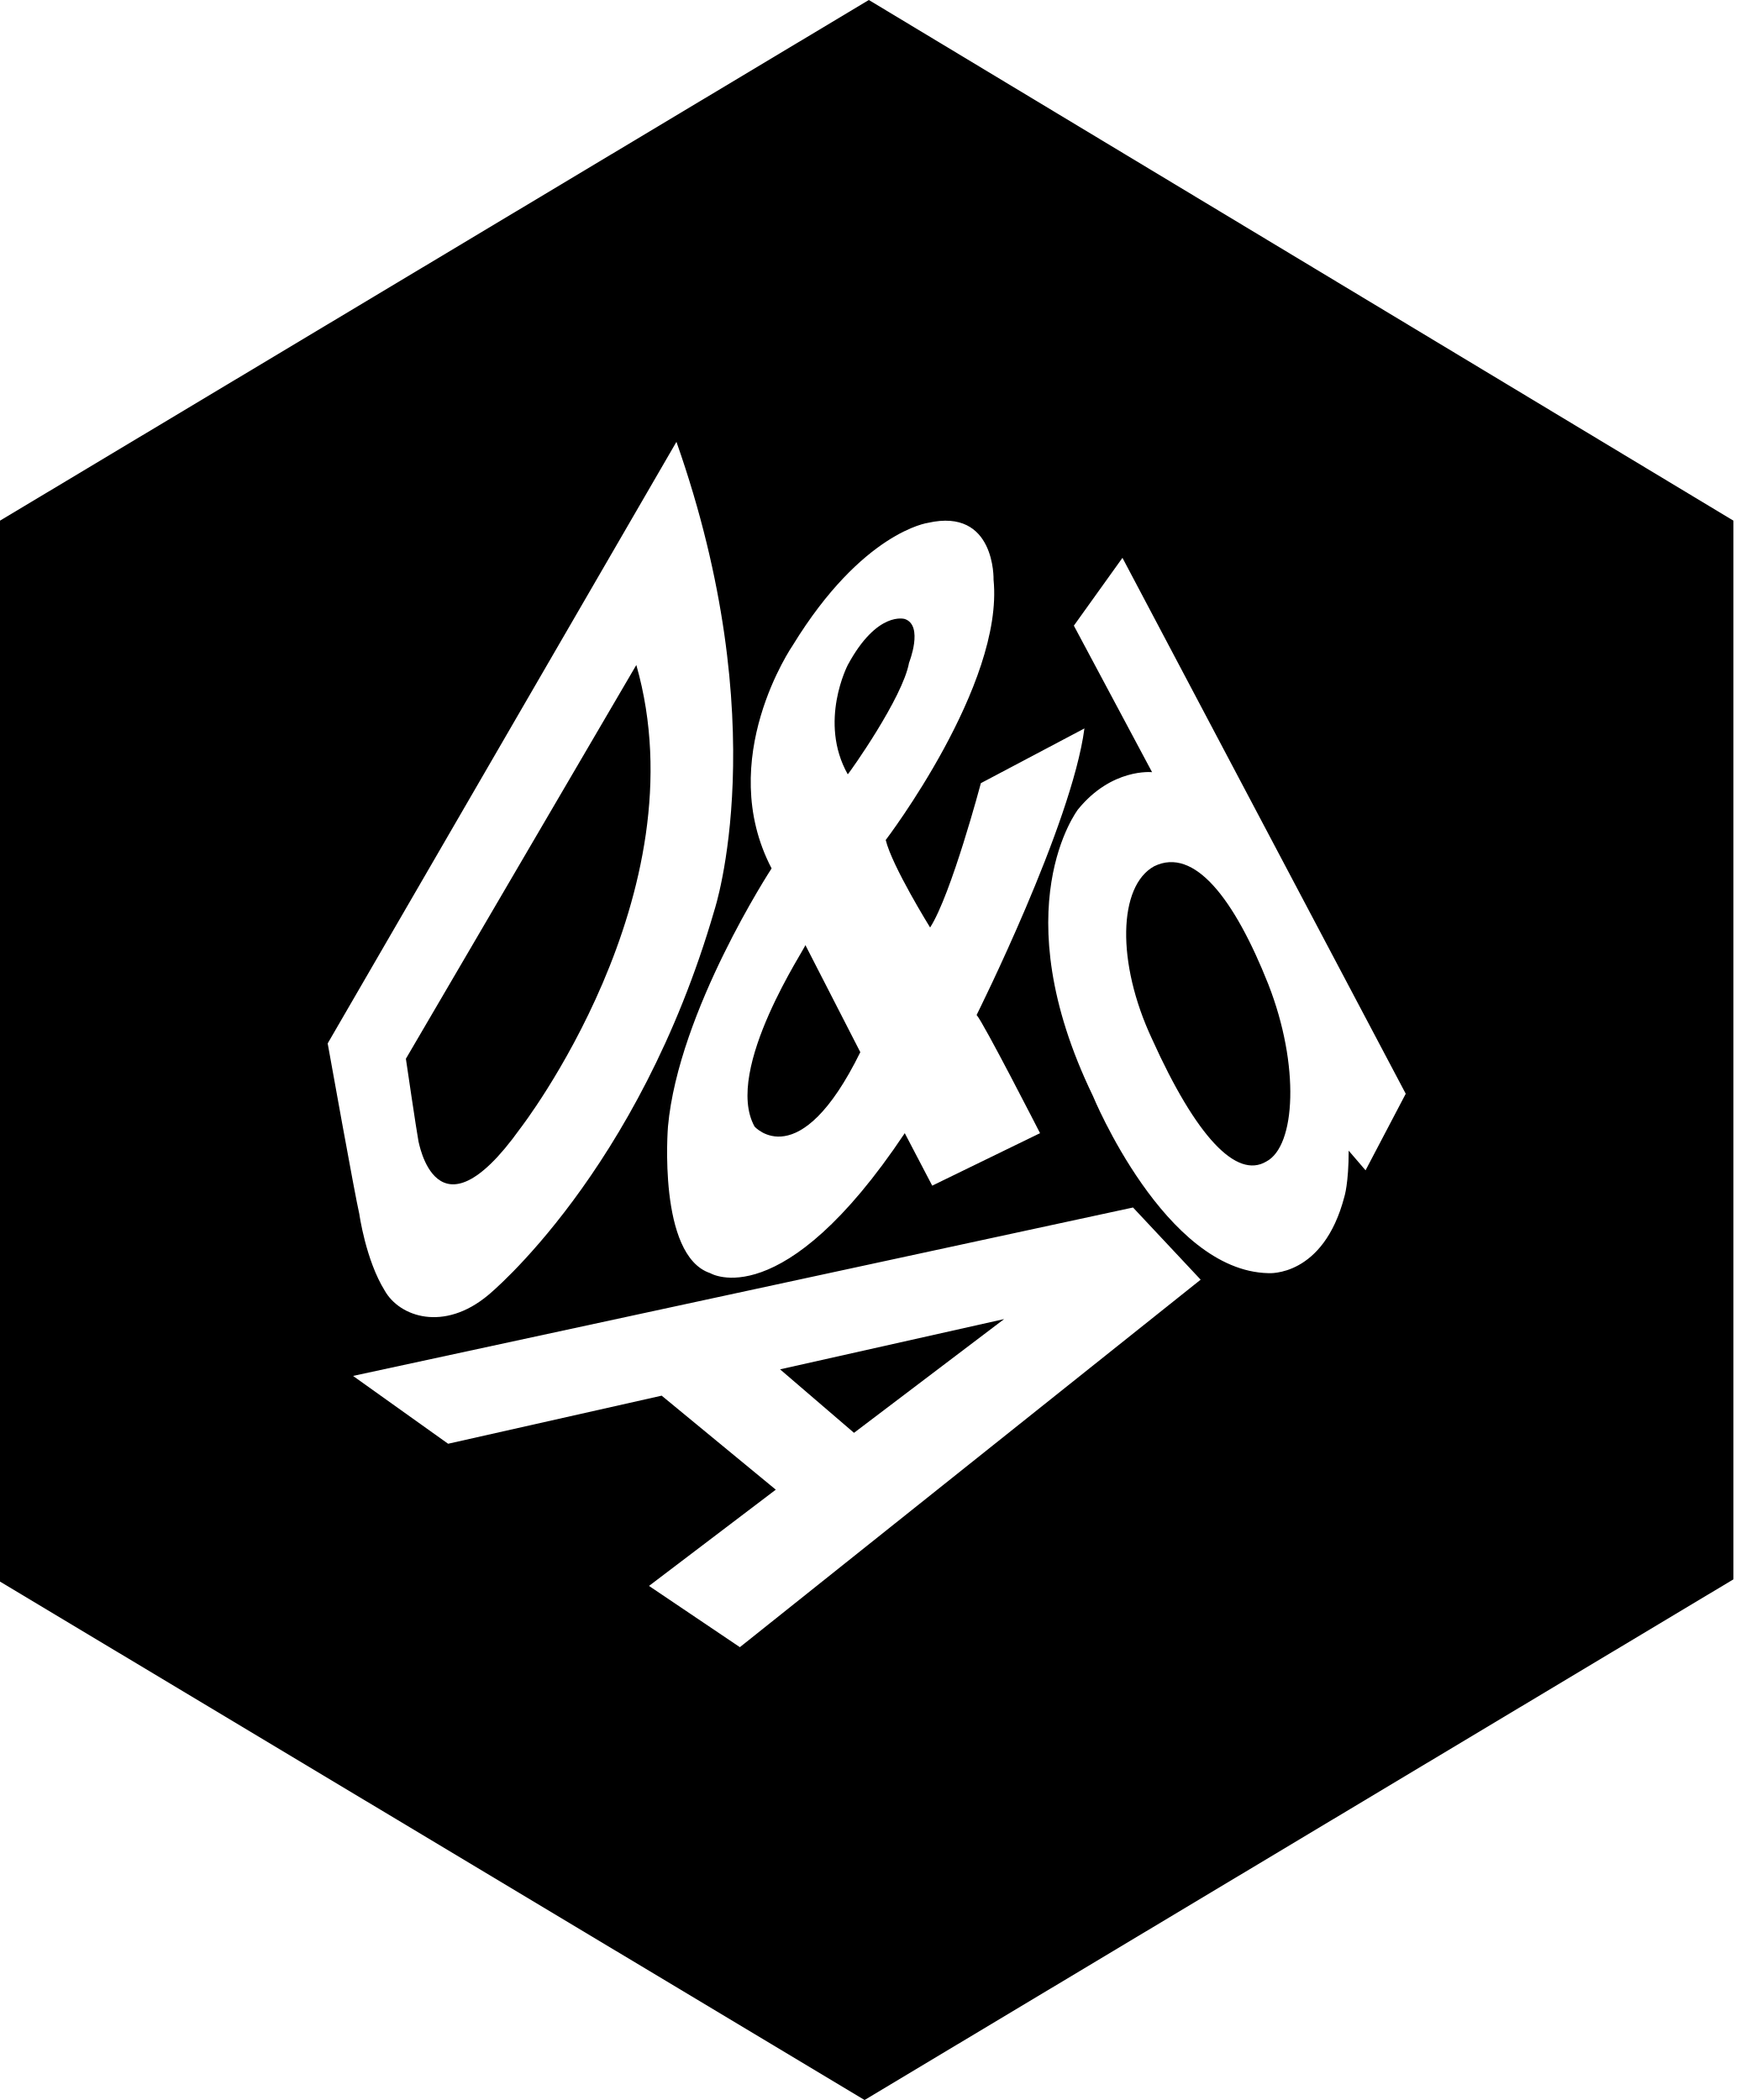
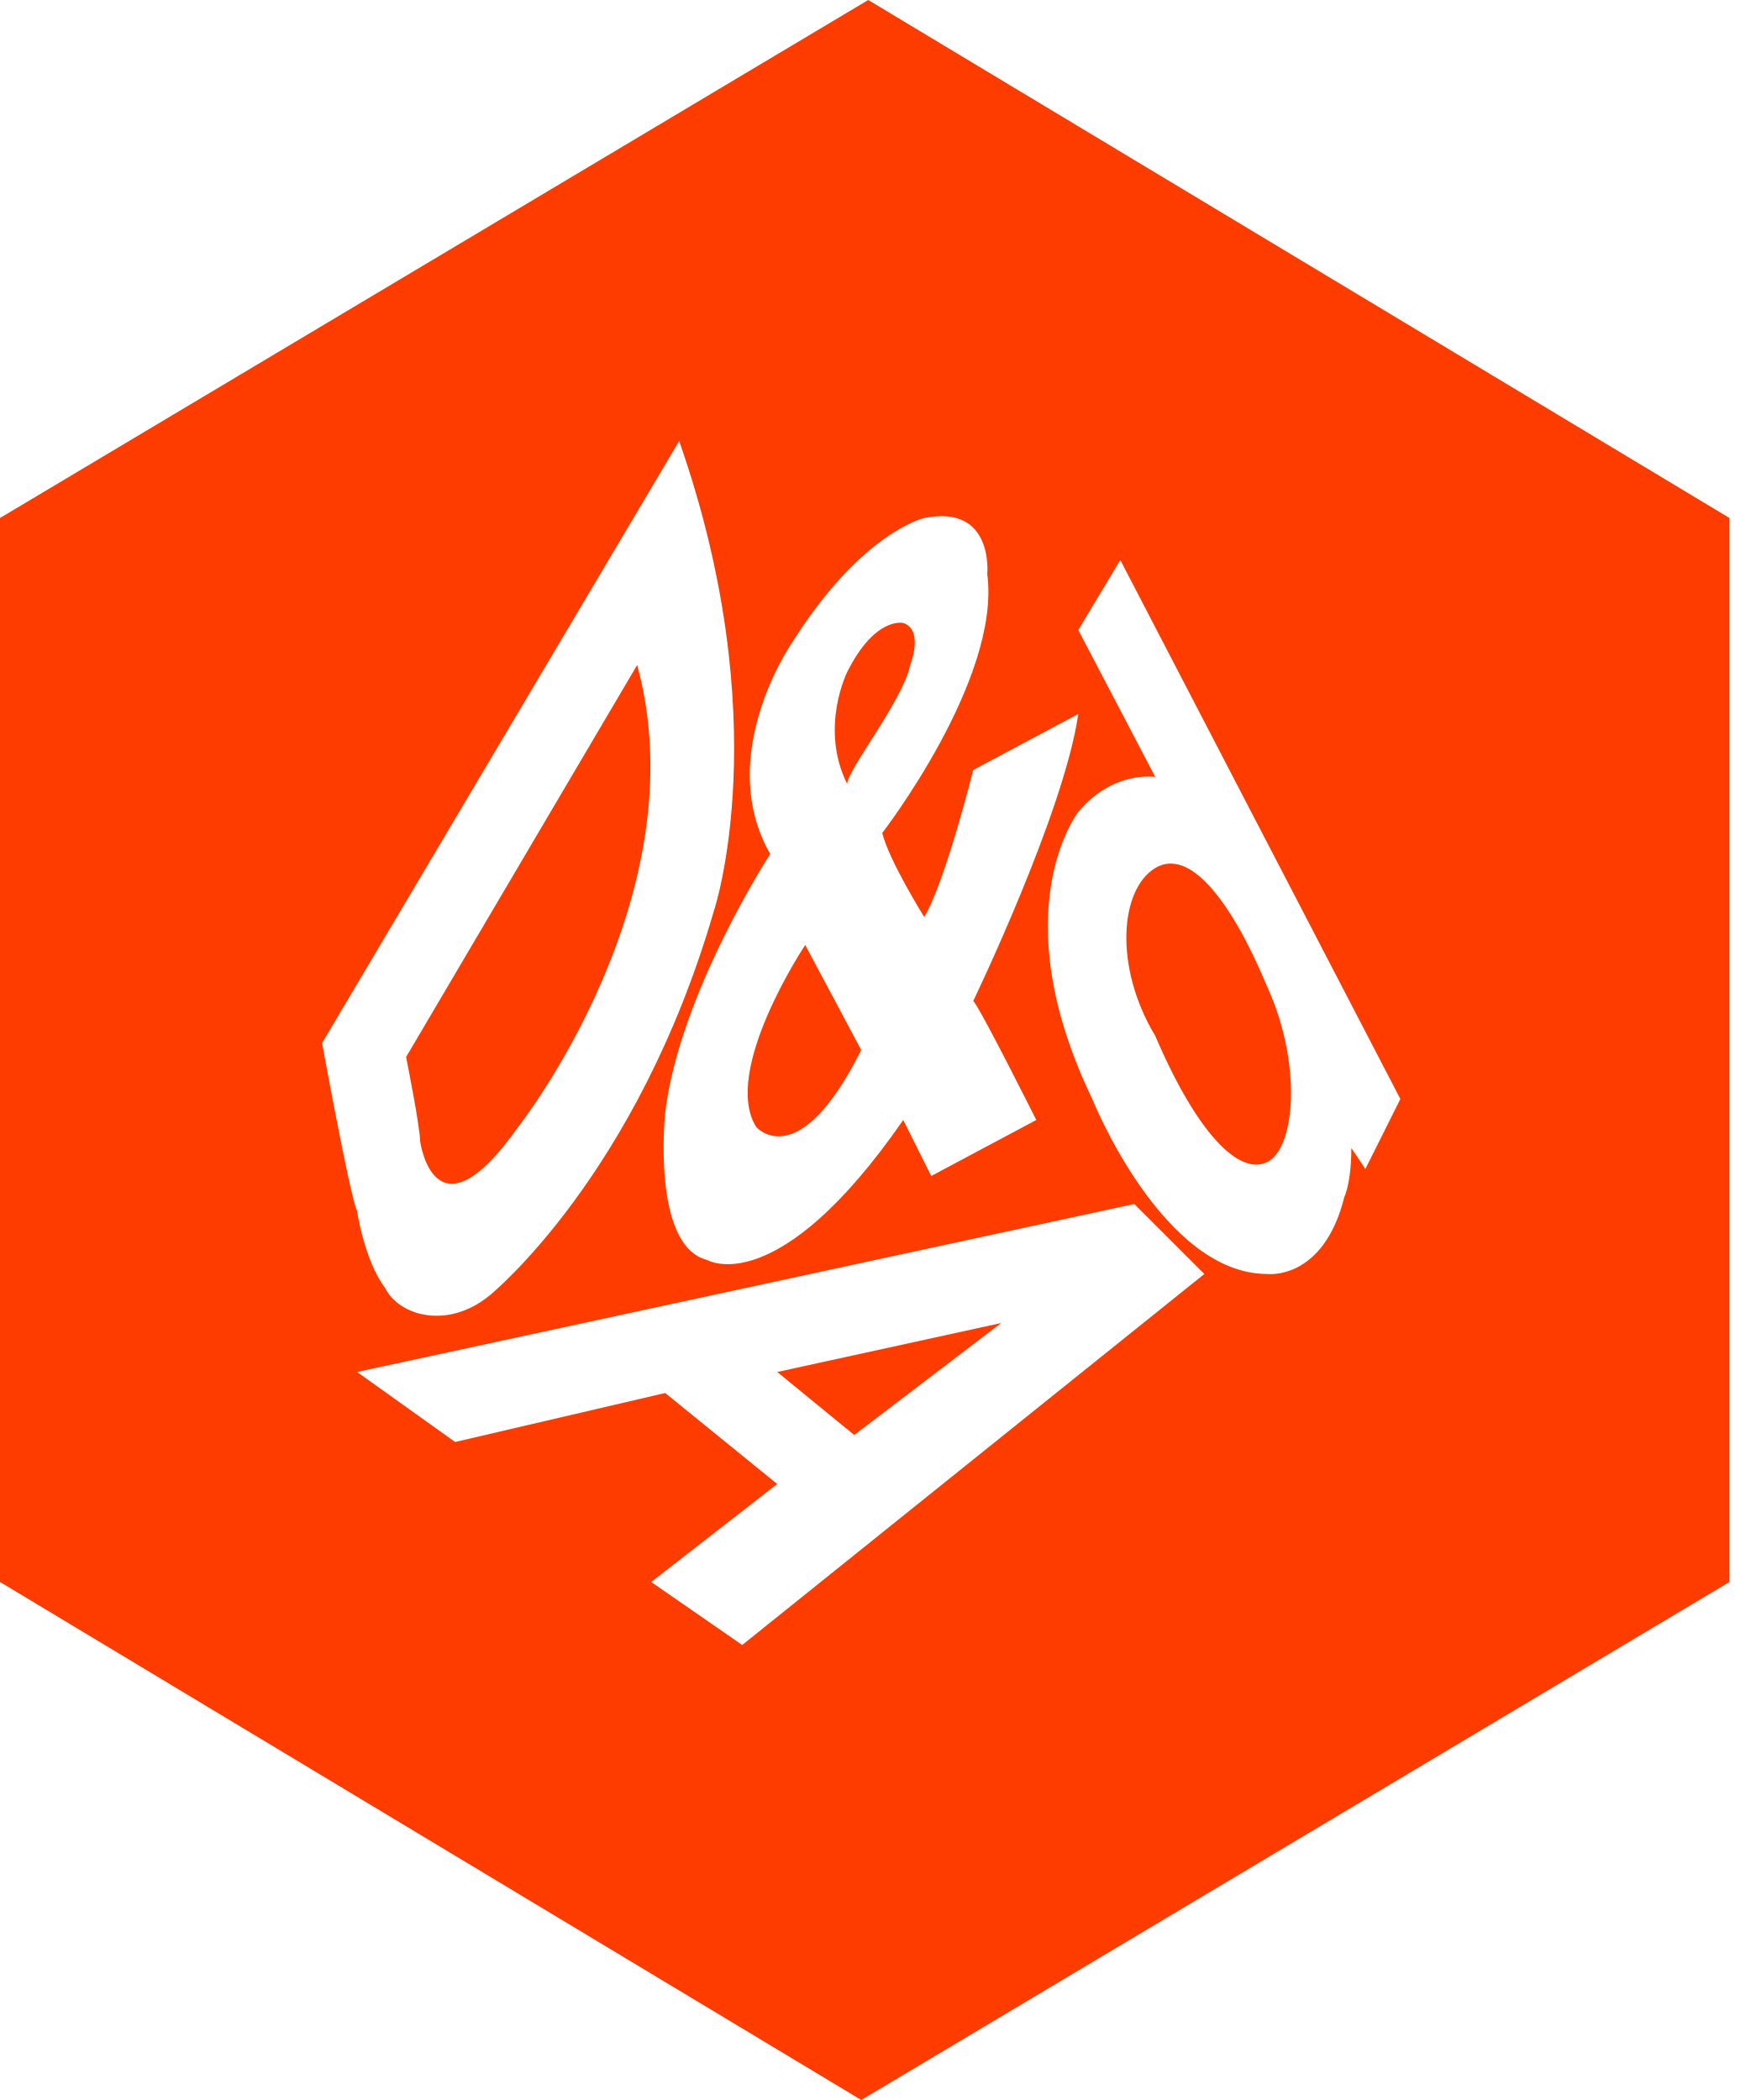
- <svg xmlns="http://www.w3.org/2000/svg" width="25" height="30" viewBox="0 0 25 30" fill="none">
-   <path d="M12.197 20.469L14.341 18.844L11.141 19.562L12.197 20.469Z" fill="black" />
-   <path d="M10.777 16.094C10.777 16.094 11.412 16.812 12.287 15.031L11.502 13.5C11.532 13.5 10.325 15.281 10.777 16.094Z" fill="black" />
-   <path d="M7.427 16.125C7.427 16.125 10.024 12.781 9.088 9.5L5.797 15.125C5.797 15.125 5.948 16.156 5.978 16.312C5.978 16.281 6.22 17.812 7.427 16.125Z" fill="black" />
-   <path d="M12.983 9.468C12.983 9.468 13.195 8.937 12.923 8.843C12.923 8.843 12.53 8.718 12.108 9.5C12.108 9.5 11.685 10.312 12.108 11.062C12.138 11.031 12.893 9.968 12.983 9.468Z" fill="black" />
-   <path d="M12.409 0L0 7.438V22.594L12.348 30L24.757 22.562V7.438L12.409 0ZM11.322 9.219C12.318 7.594 13.254 7.469 13.254 7.469C14.22 7.25 14.19 8.281 14.19 8.281C14.341 9.781 12.65 12 12.65 12C12.741 12.375 13.284 13.25 13.284 13.25C13.586 12.781 14.009 11.188 14.009 11.188L15.488 10.406C15.307 11.781 13.948 14.5 13.948 14.5C14.039 14.594 14.854 16.188 14.854 16.188L13.314 16.938L12.922 16.188C11.171 18.812 10.144 18.188 10.144 18.188C9.389 17.938 9.54 16.094 9.54 16.094C9.691 14.438 11.02 12.406 11.02 12.406C10.204 10.844 11.322 9.219 11.322 9.219ZM9.661 6.312C11.08 10.344 10.204 13 10.204 13C9.118 16.75 6.974 18.5 6.974 18.5C6.34 19.031 5.706 18.812 5.495 18.438C5.223 18 5.132 17.344 5.132 17.344C5.072 17.094 4.68 14.906 4.68 14.906L9.661 6.312ZM10.567 23.531L9.269 22.656L11.08 21.281L9.45 19.938L6.4 20.625L5.042 19.656L16.182 17.25L17.148 18.281L10.567 23.531ZM19.503 16.719L19.262 16.438C19.262 16.906 19.201 17.094 19.201 17.094C18.9 18.25 18.115 18.188 18.115 18.188C16.635 18.156 15.609 15.656 15.609 15.656C14.31 12.969 15.397 11.562 15.397 11.562C15.88 10.969 16.454 11.031 16.454 11.031L15.337 8.938L16.031 7.969L20.077 15.625L19.503 16.719Z" fill="black" />
-   <path d="M16.454 14.844C17.088 16.25 17.662 16.844 18.084 16.594C18.507 16.375 18.567 15.219 18.115 14.063C17.632 12.844 17.058 12.094 16.484 12.375C15.971 12.657 15.941 13.75 16.454 14.844Z" fill="black" />
+ <svg xmlns="http://www.w3.org/2000/svg" version="1.1" id="Layer_1" x="0px" y="0px" viewBox="0 0 25 30" style="enable-background:new 0 0 25 30;" xml:space="preserve">
+   <style type="text/css">
+ 	.st0{fill:#FF3C00;}
+ </style>
+   <path class="st0" d="M12.2,20.5l2.1-1.6l-3.2,0.7L12.2,20.5z" />
+   <path class="st0" d="M10.8,16.1c0,0,0.6,0.7,1.5-1.1l-0.8-1.5C11.5,13.5,10.3,15.3,10.8,16.1z" />
+   <path class="st0" d="M7.4,16.1c0,0,2.6-3.3,1.7-6.6l-3.3,5.6c0,0,0.2,1,0.2,1.2C6,16.3,6.2,17.8,7.4,16.1z" />
+   <path class="st0" d="M13,9.5c0,0,0.2-0.5-0.1-0.6c0,0-0.4-0.1-0.8,0.7c0,0-0.4,0.8,0,1.6C12.1,11,12.9,10,13,9.5z" />
+   <path class="st0" d="M12.4,0L0,7.4v15.2L12.3,30l12.4-7.4V7.4L12.4,0z M11.3,9.2c1-1.6,1.9-1.8,1.9-1.8c1-0.2,0.9,0.8,0.9,0.8  c0.2,1.5-1.5,3.7-1.5,3.7c0.1,0.4,0.6,1.2,0.6,1.2c0.3-0.5,0.7-2.1,0.7-2.1l1.5-0.8c-0.2,1.4-1.5,4.1-1.5,4.1  c0.1,0.1,0.9,1.7,0.9,1.7l-1.5,0.8l-0.4-0.8c-1.8,2.6-2.8,2-2.8,2c-0.8-0.2-0.6-2.1-0.6-2.1c0.2-1.7,1.5-3.7,1.5-3.7  C10.2,10.8,11.3,9.2,11.3,9.2z M9.7,6.3c1.4,4,0.5,6.7,0.5,6.7C9.1,16.8,7,18.5,7,18.5c-0.6,0.5-1.3,0.3-1.5-0.1  c-0.3-0.4-0.4-1.1-0.4-1.1c-0.1-0.2-0.5-2.4-0.5-2.4L9.7,6.3z M10.6,23.5l-1.3-0.9l1.8-1.4l-1.6-1.3l-3,0.7l-1.4-1l11.1-2.4l1,1  L10.6,23.5z M19.5,16.7l-0.2-0.3c0,0.5-0.1,0.7-0.1,0.7c-0.3,1.2-1.1,1.1-1.1,1.1c-1.5,0-2.5-2.5-2.5-2.5c-1.3-2.7-0.2-4.1-0.2-4.1  c0.5-0.6,1.1-0.5,1.1-0.5l-1.1-2.1L16,8l4,7.7L19.5,16.7z" />
+   <path class="st0" d="M16.5,14.8c0.6,1.4,1.2,2,1.6,1.8c0.4-0.2,0.5-1.4,0-2.5c-0.5-1.2-1.1-2-1.6-1.7C16,12.7,15.9,13.8,16.5,14.8z" />
</svg>
